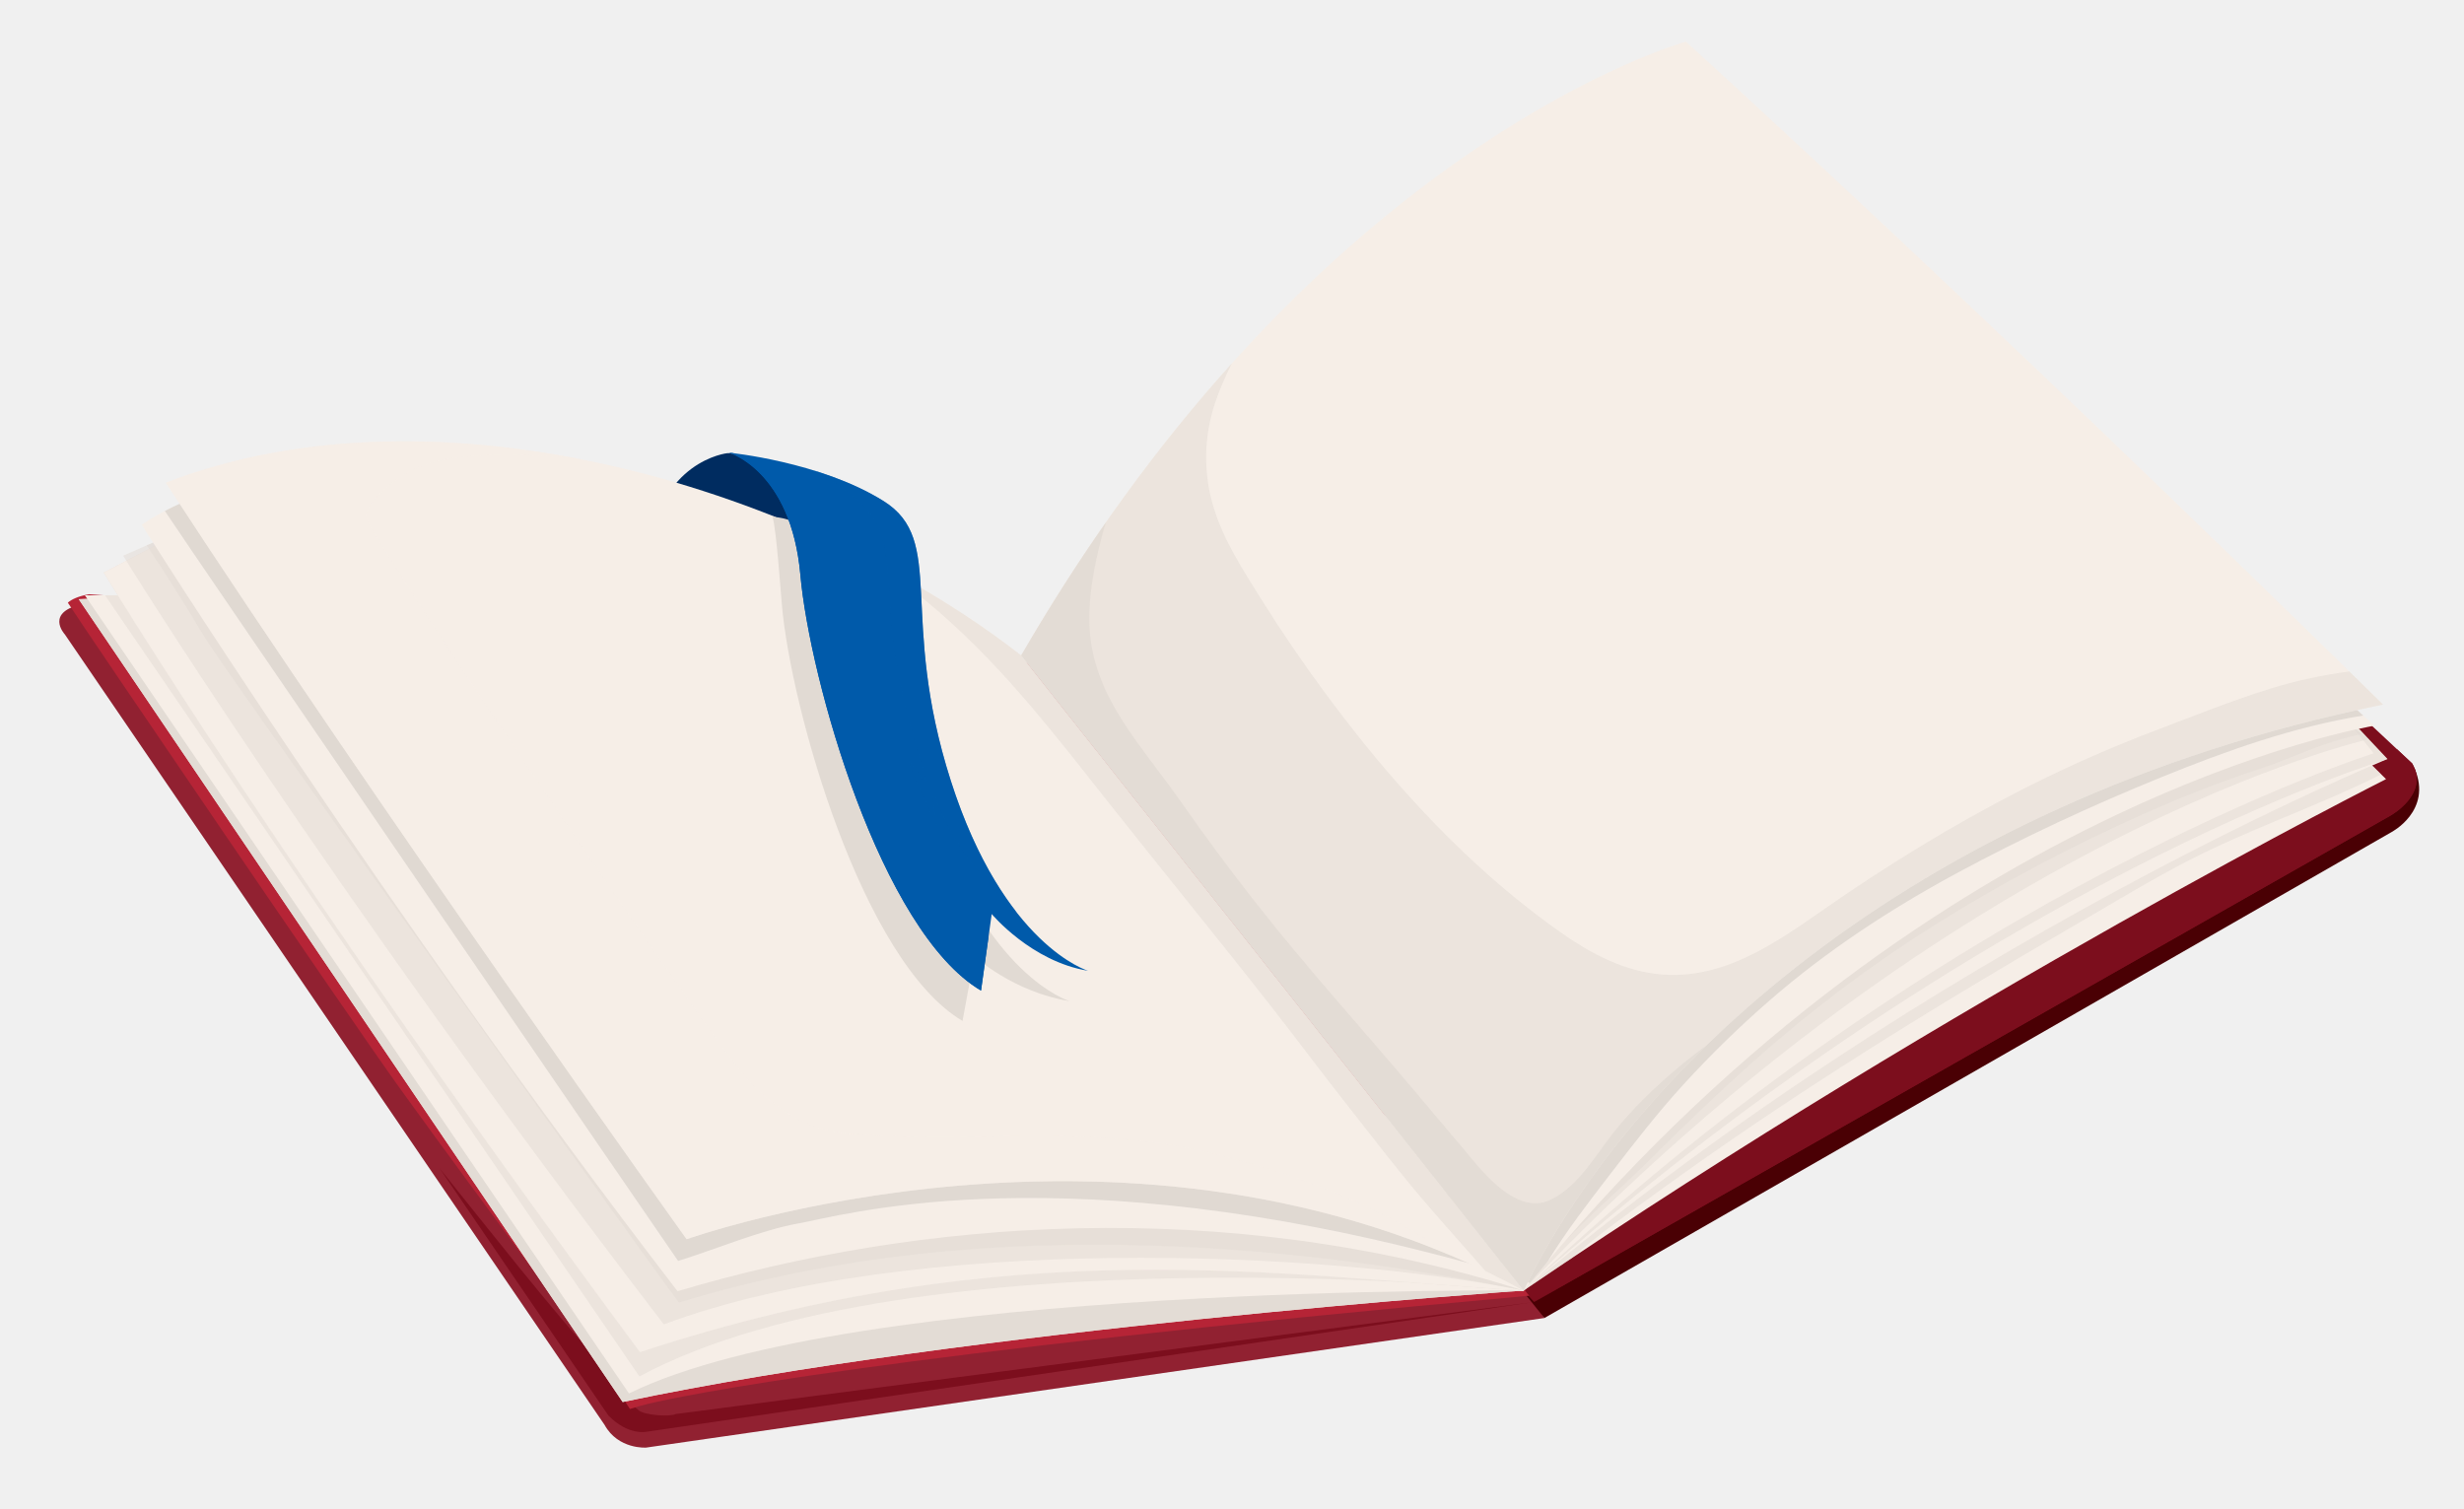
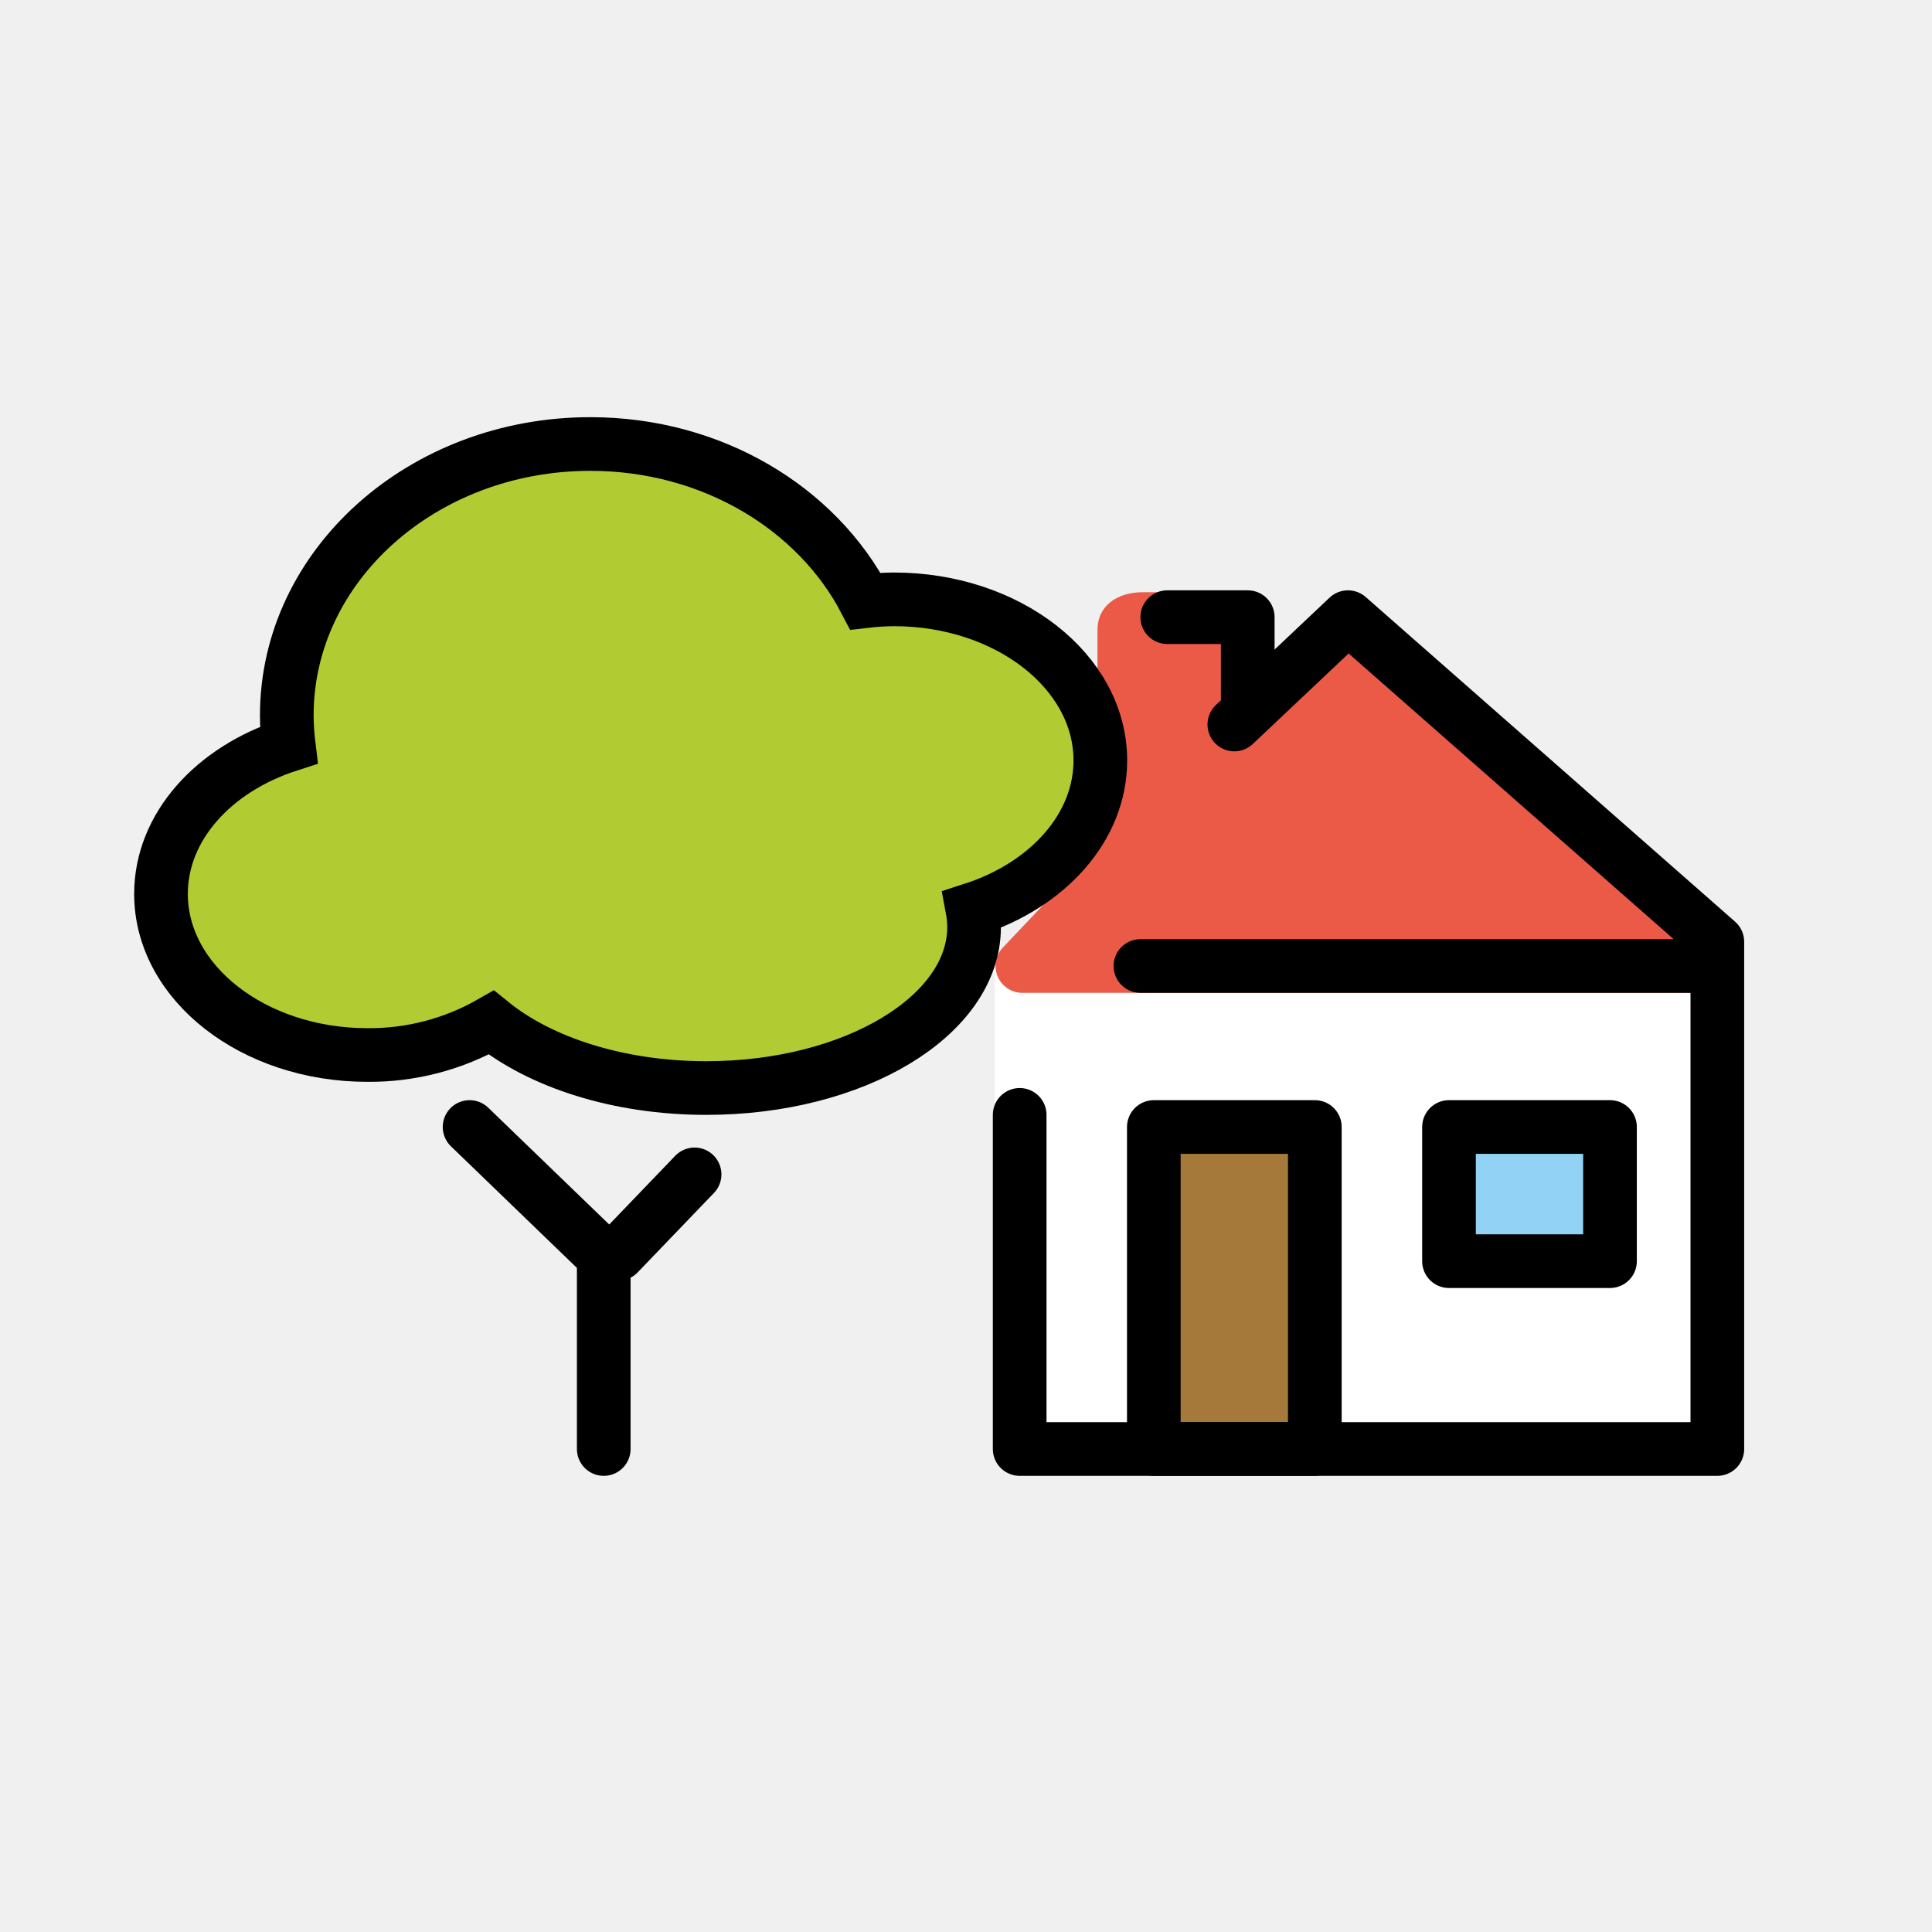
- <svg xmlns="http://www.w3.org/2000/svg" version="1.1" id="Layer_1" x="0px" y="0px" viewBox="0 0 316.751 193.909" style="enable-background:new 0 0 316.751 193.909;" xml:space="preserve">
-   <g>
-     <path style="fill:#002C60;" d="M101.29,61.584c0,0-6.092-3.534-7.83-3.322c-1.256,0.153-9.923,2.077-10.149,15.081l15.378,4.75   c0,0-0.339-8.819,6.333-11.082L101.29,61.584z" />
-     <path style="opacity:0.6;fill:#005AAA;" d="M101.615,69.231c-1.796-0.599-3.596-1.168-5.315-1.827   c-3.375-1.295-6.643-2.825-9.85-4.478c-1.705,2.213-3.053,5.496-3.139,10.416l15.378,4.75   C98.689,78.093,98.482,72.663,101.615,69.231z" />
-     <g>
-       <g>
-         <path style="fill:#4A0004;" d="M187.082,63.822l8.979,103.513l2.475,2.093l108.838-62.431c0,0,5.346-2.733,3.033-8.199     l-88.192-80.425L187.082,63.822z" />
-         <path style="fill:#7C0E1D;" d="M187.796,62.093l7.817,103.538l1.599,1.738l110.105-62.534c0,0,5.038-2.792,2.769-6.701     l-87.156-81.49L187.796,62.093z" />
-         <path style="fill:#7C0E1D;" d="M310.086,98.134l-1.984-1.855c0.436,1.522,0.668,3.104,0.218,4.596     c-0.692,2.294-2.65,3.448-4.729,4.372c-2.541,1.128-106.378,62.123-106.378,62.123l110.105-62.534     C307.317,104.835,312.355,102.043,310.086,98.134z" />
-         <path style="fill:#912131;" d="M131.698,86.379l66.837,83.049L83.071,186.084c0,0-3.599,0.271-5.36-2.929L8.337,81.553     c0,0-2.77-2.965,2.605-3.966L131.698,86.379z" />
-         <path style="fill:#7C0E1D;" d="M86.866,181.77c-0.69,0.382-3.972,0.155-4.718-0.446c-1.987-1.603-3.075-3.896-4.742-5.768     c-7.285-8.179-14.039-16.849-20.9-25.381l21.701,31.783c2.629,2.69,5.021,2.073,5.021,2.073l113.985-16.663L86.866,181.77z" />
-         <path style="fill:#B62436;" d="M83.349,180.453c4.292-1.021,29.299-6.303,113.225-13.89L132.193,85.18L11.438,76.39     c-1.387,0.258-2.229,0.647-2.719,1.081c1.66,2.648,36.206,53.433,42.632,62.354c6.123,8.505,12.38,16.901,18.578,25.349     c3.824,5.212,7.574,10.494,11.047,15.948C81.756,180.865,82.55,180.643,83.349,180.453z" />
-       </g>
-       <path style="fill:#F6EEE7;" d="M195.861,165.898c0,0-71.584,4.957-115.818,14.328l-69.923-103.2l13.939-0.539L195.861,165.898z" />
-       <path style="opacity:0.9;fill:#E1DAD3;" d="M195.861,165.898c0,0-71.584,4.957-115.818,14.328l-69.923-103.2l13.939-0.539    L195.861,165.898z" />
-       <path style="fill:#F6EEE7;" d="M195.861,165.898c0,0-86.286-0.917-115.003,13.227L10.914,76.529l13.146-0.042L195.861,165.898z" />
-       <path style="opacity:0.5;fill:#E1DAD3;" d="M195.861,165.898c0,0-78.386-7.955-113.667,11.041L13.499,76.524l10.562-0.037    L195.861,165.898z" />
-       <g>
-         <path style="fill:#F6EEE7;" d="M298.703,92.278l8.029,7.876c0,0-54.711,27.551-110.871,65.744     c-31.301-1.88-65.662-7.85-113.589,7.908c-44.874-60.485-68.917-100.2-68.917-100.2l12.921-6.76l65.398,84.29     c0,0,35.042-26.893,93.825-5.096C203.852,96.8,249.781,77.669,298.703,92.278z" />
-         <path style="opacity:0.5;fill:#E1DAD3;" d="M213.194,153.159c4.335-3.148,8.726-6.217,13.169-9.21     c8.885-5.985,17.955-11.691,27.134-17.212c4.589-2.76,9.202-5.479,13.835-8.165c4.561-2.645,9.092-5.408,13.773-7.834     c8.118-4.203,16.84-7.101,25.004-11.195l-7.406-7.265C249.781,77.669,203.852,96.8,185.5,146.041     c-58.783-21.797-93.825,5.096-93.825,5.096l-65.398-84.29l-12.921,6.76c0,0,24.043,39.715,68.917,100.2     c47.927-15.758,82.289-9.788,113.589-7.908c2.048-1.393,4.092-2.77,6.132-4.132C205.52,158.655,209.396,155.918,213.194,153.159z     " />
-         <path style="fill:#F6EEE7;" d="M299.225,89.42l7.684,8.15c0,0-58.001,23.54-111.047,68.328     c-31.301-1.88-65.662-7.85-113.589,7.908c-44.874-60.485-68.917-100.2-68.917-100.2l12.921-6.76l65.398,84.29     c0,0,35.042-26.893,93.825-5.096C203.852,96.8,250.305,74.812,299.225,89.42z" />
-         <path style="opacity:0.5;fill:#E1DAD3;" d="M299.225,89.42l7.684,8.15c0,0-51.361,15.252-111.047,68.328     c-31.301-1.88-65.662-7.85-113.589,7.908c-44.874-60.485-68.917-100.2-68.917-100.2l12.921-6.76l65.398,84.29     c0,0,35.042-26.893,93.825-5.096C203.852,96.8,250.305,74.812,299.225,89.42z" />
-         <path style="fill:#F6EEE7;" d="M299.225,89.42l5.91,7.419c0,0-54.758,17.183-109.273,69.06     c-31.301-1.88-65.662-7.85-113.589,7.908c-44.874-60.485-68.917-100.2-68.917-100.2l12.921-6.76l65.398,84.29     c0,0,35.042-26.893,93.825-5.096C203.852,96.8,250.305,74.812,299.225,89.42z" />
-         <path style="opacity:0.5;fill:#E1DAD3;" d="M298.733,90.61l5.772,4.411c0,0-52.771,11.781-108.645,70.877     c-25.414-5.144-78.914-7.467-110.525,4.348c-43.974-57.303-69.502-98.808-69.502-98.808l10.442-4.592l65.398,84.29     c0,0,35.042-26.893,93.825-5.096C203.852,96.8,249.811,76.002,298.733,90.61z" />
-         <path style="opacity:0.5;fill:#E1DAD3;" d="M298.733,90.61C249.811,76.002,203.852,96.8,185.5,146.041     c-58.783-21.797-93.825,5.096-93.825,5.096l-65.398-84.29l-7.412,3.259c2.612,3.901,5.083,7.896,7.509,11.914     c2.758,4.569,58.69,82.641,60.91,85.421c40.878-12.552,84.145-6.487,108.578-1.542c0.134-0.141,0.266-0.278,0.398-0.418     c1.814-2.564,3.924-4.926,6.132-7.154c3.246-3.279,6.743-6.294,10.009-9.551c3.797-3.789,7.669-7.502,11.642-11.105     c7.623-6.908,15.73-13.142,24.441-18.625c8.672-5.461,17.756-10.263,27.115-14.433c4.813-2.145,9.676-4.06,14.684-5.707     c4.451-1.462,8.73-3.691,13.361-4.542L298.733,90.61z" />
-         <path style="fill:#F6EEE7;" d="M300.656,89.099l4.565,4.193c0,0-57.995,9.249-109.359,72.607     c-38.681-12.246-77.759-9.135-108.763,0.083c-37.795-49.143-68.884-98.534-68.884-98.534s6.339-4.484,14.178-5.359l58.192,85.355     c0,0,52.305-18.013,101.475,8.659C210.664,111.077,254.026,85.502,300.656,89.099z" />
-         <path style="opacity:0.5;fill:#C9C4BE;" d="M300.656,89.099c-46.63-3.597-89.992,21.979-108.598,67.004     c-49.169-26.672-101.475-8.659-101.475-8.659L32.392,62.088c-4.559,0.509-8.607,2.237-11.199,3.596     c2.766,4.26,65.458,95.694,65.979,96.41c4.579-1.413,10.757-4.001,15.49-4.831c5.306-0.929,31.437-8.593,79.562,3.401     c4.55,1.133,9.111,2.32,13.52,3.93c0.302,0.111,0.605,0.225,0.908,0.34c0.768-0.938,1.535-1.864,2.306-2.777     c2.415-3.941,5.276-7.633,8.079-11.274c3.025-3.933,6.053-7.84,9.403-11.505c3.468-3.791,7.155-7.387,11.032-10.761     c7.328-6.376,15.48-11.722,24.014-16.338c8.521-4.609,17.387-8.719,26.357-12.37c8.348-3.396,17.016-6.487,25.949-7.928     L300.656,89.099z" />
-         <g>
-           <path style="fill:#F6EEE7;" d="M21.316,62.051c27.413,42.045,66.95,97.248,66.95,97.248s57.511-20.574,107.595,6.6      l-64.587-81.644C104.138,63.072,56.89,48.338,21.316,62.051z" />
-           <path style="opacity:0.5;fill:#E1DAD3;" d="M110.913,72.193c2.215,1.055,4.404,2.21,6.372,3.685      c1.924,1.442,3.752,3.031,5.518,4.661c7.444,6.867,13.598,14.903,19.858,22.821c6.837,8.647,13.823,17.174,20.621,25.851      c3.378,4.311,6.646,8.708,10.035,13.011c3.265,4.144,6.476,8.36,9.913,12.363c2.536,2.956,5.174,5.855,7.732,8.816      c1.64,0.784,3.273,1.614,4.899,2.497l-64.587-81.644c-8.927-6.968-20.031-13.238-32.178-18.027      C102.771,68.705,106.919,70.293,110.913,72.193z" />
-           <path style="opacity:0.5;fill:#F6EEE7;" d="M175.022,154.787c-3.896-1.796-7.92-3.312-12.022-4.566      c-3.92-1.198-7.939-2.284-11.985-2.972c-10.926-1.851-21.976-0.979-32.992-1.115c-2.725-0.034-5.451-0.123-8.167-0.346      c-1.833-0.15-3.617-0.404-5.346-1.064c-3.111-1.188-5.804-3.221-8.094-5.614c-4.967-5.192-49.562-70.998-49.39-72.762      c0.176-1.792,3.296-4.377,4.787-5.285c3.438-2.098,7.772-2.507,11.716-2.567c3.723-0.056,7.39,0.091,11.052,0.523      c-18.167-3.56-36.944-3.259-53.265,3.032c27.413,42.045,66.95,97.248,66.95,97.248s50.67-18.125,98.307,2.122      C182.951,158.846,179.047,156.643,175.022,154.787z" />
-           <path style="fill:#F6EEE7;" d="M306.346,90.57c-52.459-51.584-89.624-85.215-89.624-85.215s-47.224,12.941-85.448,78.899      l64.587,81.644C208.904,139.066,244.133,103.281,306.346,90.57z" />
-           <path style="opacity:0.5;fill:#E1DAD3;" d="M291.799,88.544c-4.98,1.548-9.84,3.512-14.715,5.361      c-4.746,1.801-9.417,3.806-13.984,6.021c-8.952,4.342-17.52,9.433-25.765,14.994c-7.395,4.985-15.063,11.494-24.587,10.257      c-4.483-0.583-8.58-2.811-12.219-5.387c-3.768-2.666-7.383-5.61-10.778-8.734c-7.219-6.642-13.64-14.149-19.453-22.038      c-2.851-3.868-5.567-7.838-8.112-11.913c-2.365-3.784-4.888-7.614-6.19-11.924c-1.316-4.356-1.249-9,0.18-13.324      c0.588-1.78,1.348-3.482,2.185-5.149c-9.049,10.043-18.305,22.396-27.086,37.547l64.587,81.644      c13.043-26.832,48.272-62.617,110.484-75.328c-1.457-1.432-2.898-2.848-4.332-4.252      C298.559,86.768,295.151,87.502,291.799,88.544z" />
-           <path style="opacity:0.8;fill:#E1DAD3;" d="M214.722,138.096c-3.101,2.694-5.954,5.569-8.368,8.895      c-1.938,2.671-4.043,5.874-7.15,7.285c-3.203,1.454-6.338-1.307-8.41-3.487c-1.223-1.286-2.289-2.69-3.441-4.035      c-1.799-2.102-3.574-4.224-5.357-6.341c-6.891-8.186-14.084-16.089-20.684-24.52c-3.213-4.104-6.33-8.282-9.31-12.56      c-2.469-3.544-5.249-6.884-7.594-10.512c-2.206-3.413-3.895-7.157-4.272-11.246c-0.338-3.674,0.263-7.47,1.11-11.04      c0.269-1.131,0.575-2.256,0.911-3.372c-3.675,5.261-7.317,10.942-10.882,17.092l64.587,81.644      c4.779-9.833,12.543-20.868,23.519-31.528C217.779,135.551,216.223,136.792,214.722,138.096z" />
-         </g>
-       </g>
-     </g>
-     <g>
-       <path style="fill:#E1DAD3;" d="M119.853,104.266c-2.953-9.227-3.432-16.268-3.702-21.699c-1.489-1.019-3.008-1.98-4.506-2.919    c-4.054-2.54-4.871-12.862-12.334-13.202c0.495,1.64,1.011,9.164,1.205,11.36c1.188,13.4,10.33,45.802,23.22,53.435l1.526-8.311    c0,0,4.937,4.575,12.23,5.762C137.493,128.691,126.638,125.469,119.853,104.266z" />
-       <path style="fill:#005AAA;" d="M93.714,58.19c0,0,7.99,2.314,9.177,15.714c1.188,13.4,10.329,45.802,23.221,53.435l1.374-9.843    c0,0,5.089,6.106,12.382,7.294c0,0-10.856-3.222-17.64-24.425c-6.785-21.203-0.509-30.871-8.651-35.96    C105.436,59.317,93.714,58.19,93.714,58.19z" />
-       <path style="opacity:0.6;fill:#005AAA;" d="M105.928,61.176c3.339,2.035,6.789,4.517,7.66,8.553    c0.544,2.521,0.644,5.092,0.794,7.658c0.156,2.644,0.394,5.273,0.851,7.886c0.457,2.619,1.05,5.212,1.744,7.777    c0.332,1.224,0.663,2.453,1.031,3.667c0.351,1.161,0.768,2.295,0.973,3.495c0.033,0.189-0.198,0.293-0.31,0.13    c-0.664-0.964-1.25-1.993-2.014-2.88c1.092,3.018,2.443,5.924,3.841,8.81c-0.328-1.231-0.541-2.492-0.606-3.754    c-0.011-0.201,0.273-0.217,0.333-0.045c1.49,4.197,4.092,8.007,7.038,11.314c1.08,1.213,2.221,2.386,3.423,3.488    c-2.872-3.669-5.945-9.055-8.458-16.91c-6.785-21.203-0.509-30.871-8.651-35.96c-2.785-1.741-5.99-3.018-9.001-3.945    C105.035,60.674,105.488,60.907,105.928,61.176z" />
-       <path style="fill:#005AAA;" d="M125.432,125.135c-0.006,0.137-5.393-5.705-7.457-8.999c-1.661-2.651-3.078-5.446-4.274-8.335    c-4.162-8.629-6.166-18.319-7.739-27.69c-0.704-4.191-1.356-8.354-2.909-12.337c-0.7-1.793-1.555-3.566-2.63-5.181    c-1.767-1.812-3.9-3.156-6.172-4.341c-0.347-0.042-0.538-0.062-0.538-0.062s7.99,2.314,9.177,15.714    c1.188,13.4,10.329,45.802,23.221,53.435l0.946-6.775C126.782,119.483,125.563,122.506,125.432,125.135z" />
-     </g>
+ <svg xmlns="http://www.w3.org/2000/svg" id="emoji" viewBox="0 0 72 72" version="1.1">
+   <g id="color">
+     <rect x="37.075" y="36.053" width="26.884" height="18.114" fill="#FFFFFF" />
+     <polygon fill="#EA5A47" stroke="#EA5A47" stroke-linecap="round" stroke-linejoin="round" stroke-miterlimit="10" stroke-width="2" points="50.235,23.2 38.1,36 63.5,36" />
+     <path fill="#EA5A47" d="M47.3,26l-6.4,6.059v-8.573c0-0.931,0.755-1.416,1.686-1.416h3.028 c0.931,0,1.686,0.485,1.686,1.416C47.3,23.486,47.3,26,47.3,26z" />
+     <rect x="43" y="42" width="6" height="12" fill="#A57939" />
+     <rect x="54" y="42" width="6" height="5" fill="#92D3F5" />
+     <path fill="#B1CC33" d="M41.006,28.339c0-3.312-3.445-6.003-7.694-6.003c-0.355,0.003-0.71,0.025-1.062,0.066 c-1.8-3.455-5.707-5.855-10.25-5.855c-6.248,0-11.312,4.529-11.312,10.114c0.001,0.369,0.025,0.738,0.07,1.104 C7.966,28.666,6,30.81,6,33.314c0,3.312,3.445,6.003,7.694,6.003c1.615,0.014,3.206-0.402,4.614-1.207 c1.818,1.477,4.726,2.438,8.015,2.438c5.511,0,9.978-2.688,9.978-6.003c-0.001-0.219-0.021-0.438-0.061-0.653 C39.036,32.99,41.006,30.845,41.006,28.339z" />
+   </g>
+   <g id="hair" />
+   <g id="skin" />
+   <g id="skin-shadow" />
+   <g id="line">
+     <polyline fill="none" stroke="#000000" stroke-linecap="round" stroke-linejoin="round" stroke-miterlimit="10" stroke-width="2" points="46,27 50.235,23 64,35.098 64,54 38,54 38,41.548" />
+     <rect x="43" y="42" width="6" height="12" fill="none" stroke="#000000" stroke-linecap="round" stroke-linejoin="round" stroke-miterlimit="10" stroke-width="2" />
+     <rect x="54" y="42" width="6" height="5" fill="none" stroke="#000000" stroke-linecap="round" stroke-linejoin="round" stroke-miterlimit="10" stroke-width="2" />
+     <polyline fill="none" stroke="#000000" stroke-linecap="round" stroke-linejoin="round" stroke-miterlimit="10" stroke-width="2" points="43.5,23 46.5,23 46.5,26" />
+     <path fill="none" stroke="#000000" stroke-miterlimit="10" stroke-width="2" d="M31.245,39.34" />
+     <polyline fill="none" stroke="#000000" stroke-linecap="round" stroke-linejoin="round" stroke-width="2" points="22.5,54 22.5,46.827 17.5,42" />
+     <line x1="23.041" x2="25.885" y1="46.727" y2="43.766" fill="none" stroke="#000000" stroke-linecap="round" stroke-linejoin="round" stroke-width="2" />
+     <path fill="none" stroke="#000000" stroke-linecap="round" stroke-miterlimit="10" stroke-width="2" d="M41.006,28.339 c0-3.312-3.445-6.003-7.694-6.003c-0.355,0.003-0.71,0.025-1.062,0.066c-1.8-3.455-5.707-5.855-10.25-5.855 c-6.248,0-11.312,4.529-11.312,10.114c0.001,0.369,0.025,0.738,0.07,1.104C7.966,28.666,6,30.81,6,33.314 c0,3.312,3.445,6.003,7.694,6.003c1.615,0.014,3.206-0.402,4.614-1.207c1.818,1.477,4.726,2.438,8.015,2.438 c5.511,0,9.978-2.688,9.978-6.003c-0.001-0.219-0.021-0.438-0.061-0.653 C39.036,32.99,41.006,30.845,41.006,28.339z" />
+     <line x1="63.5" x2="42.5" y1="36" y2="36" fill="none" stroke="#000000" stroke-linecap="round" stroke-linejoin="round" stroke-miterlimit="10" stroke-width="2" />
  </g>
</svg>
